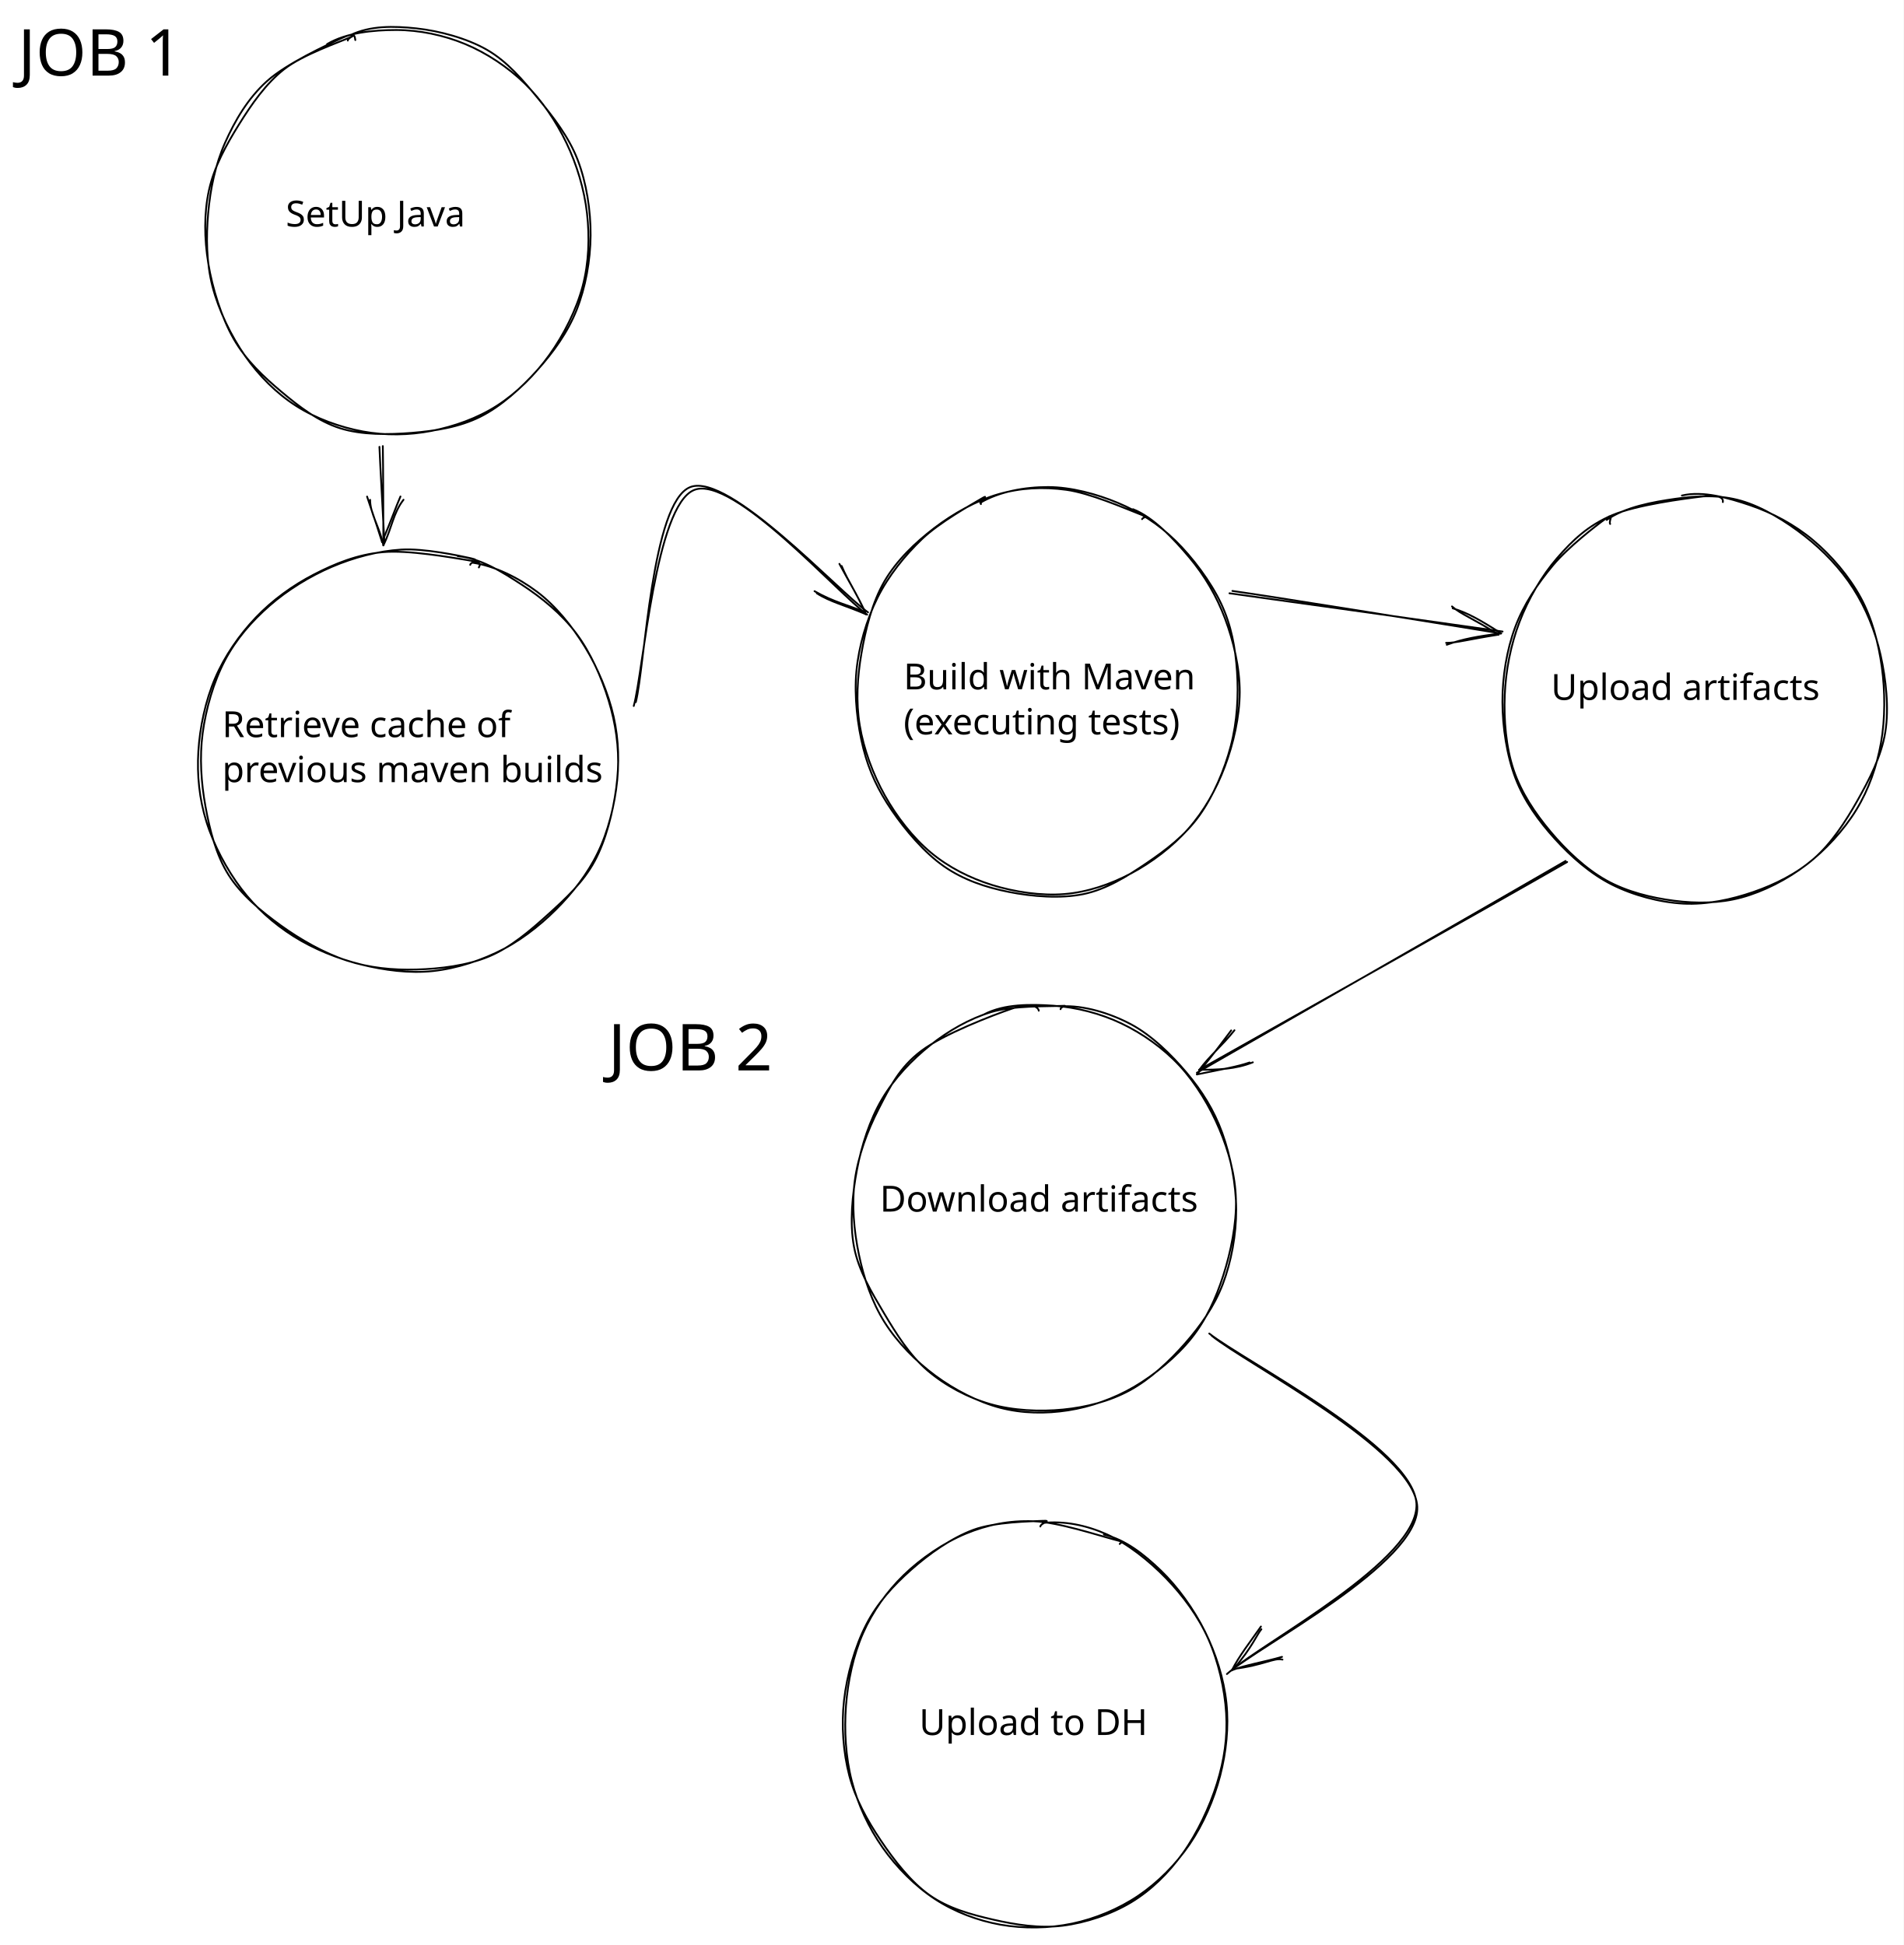
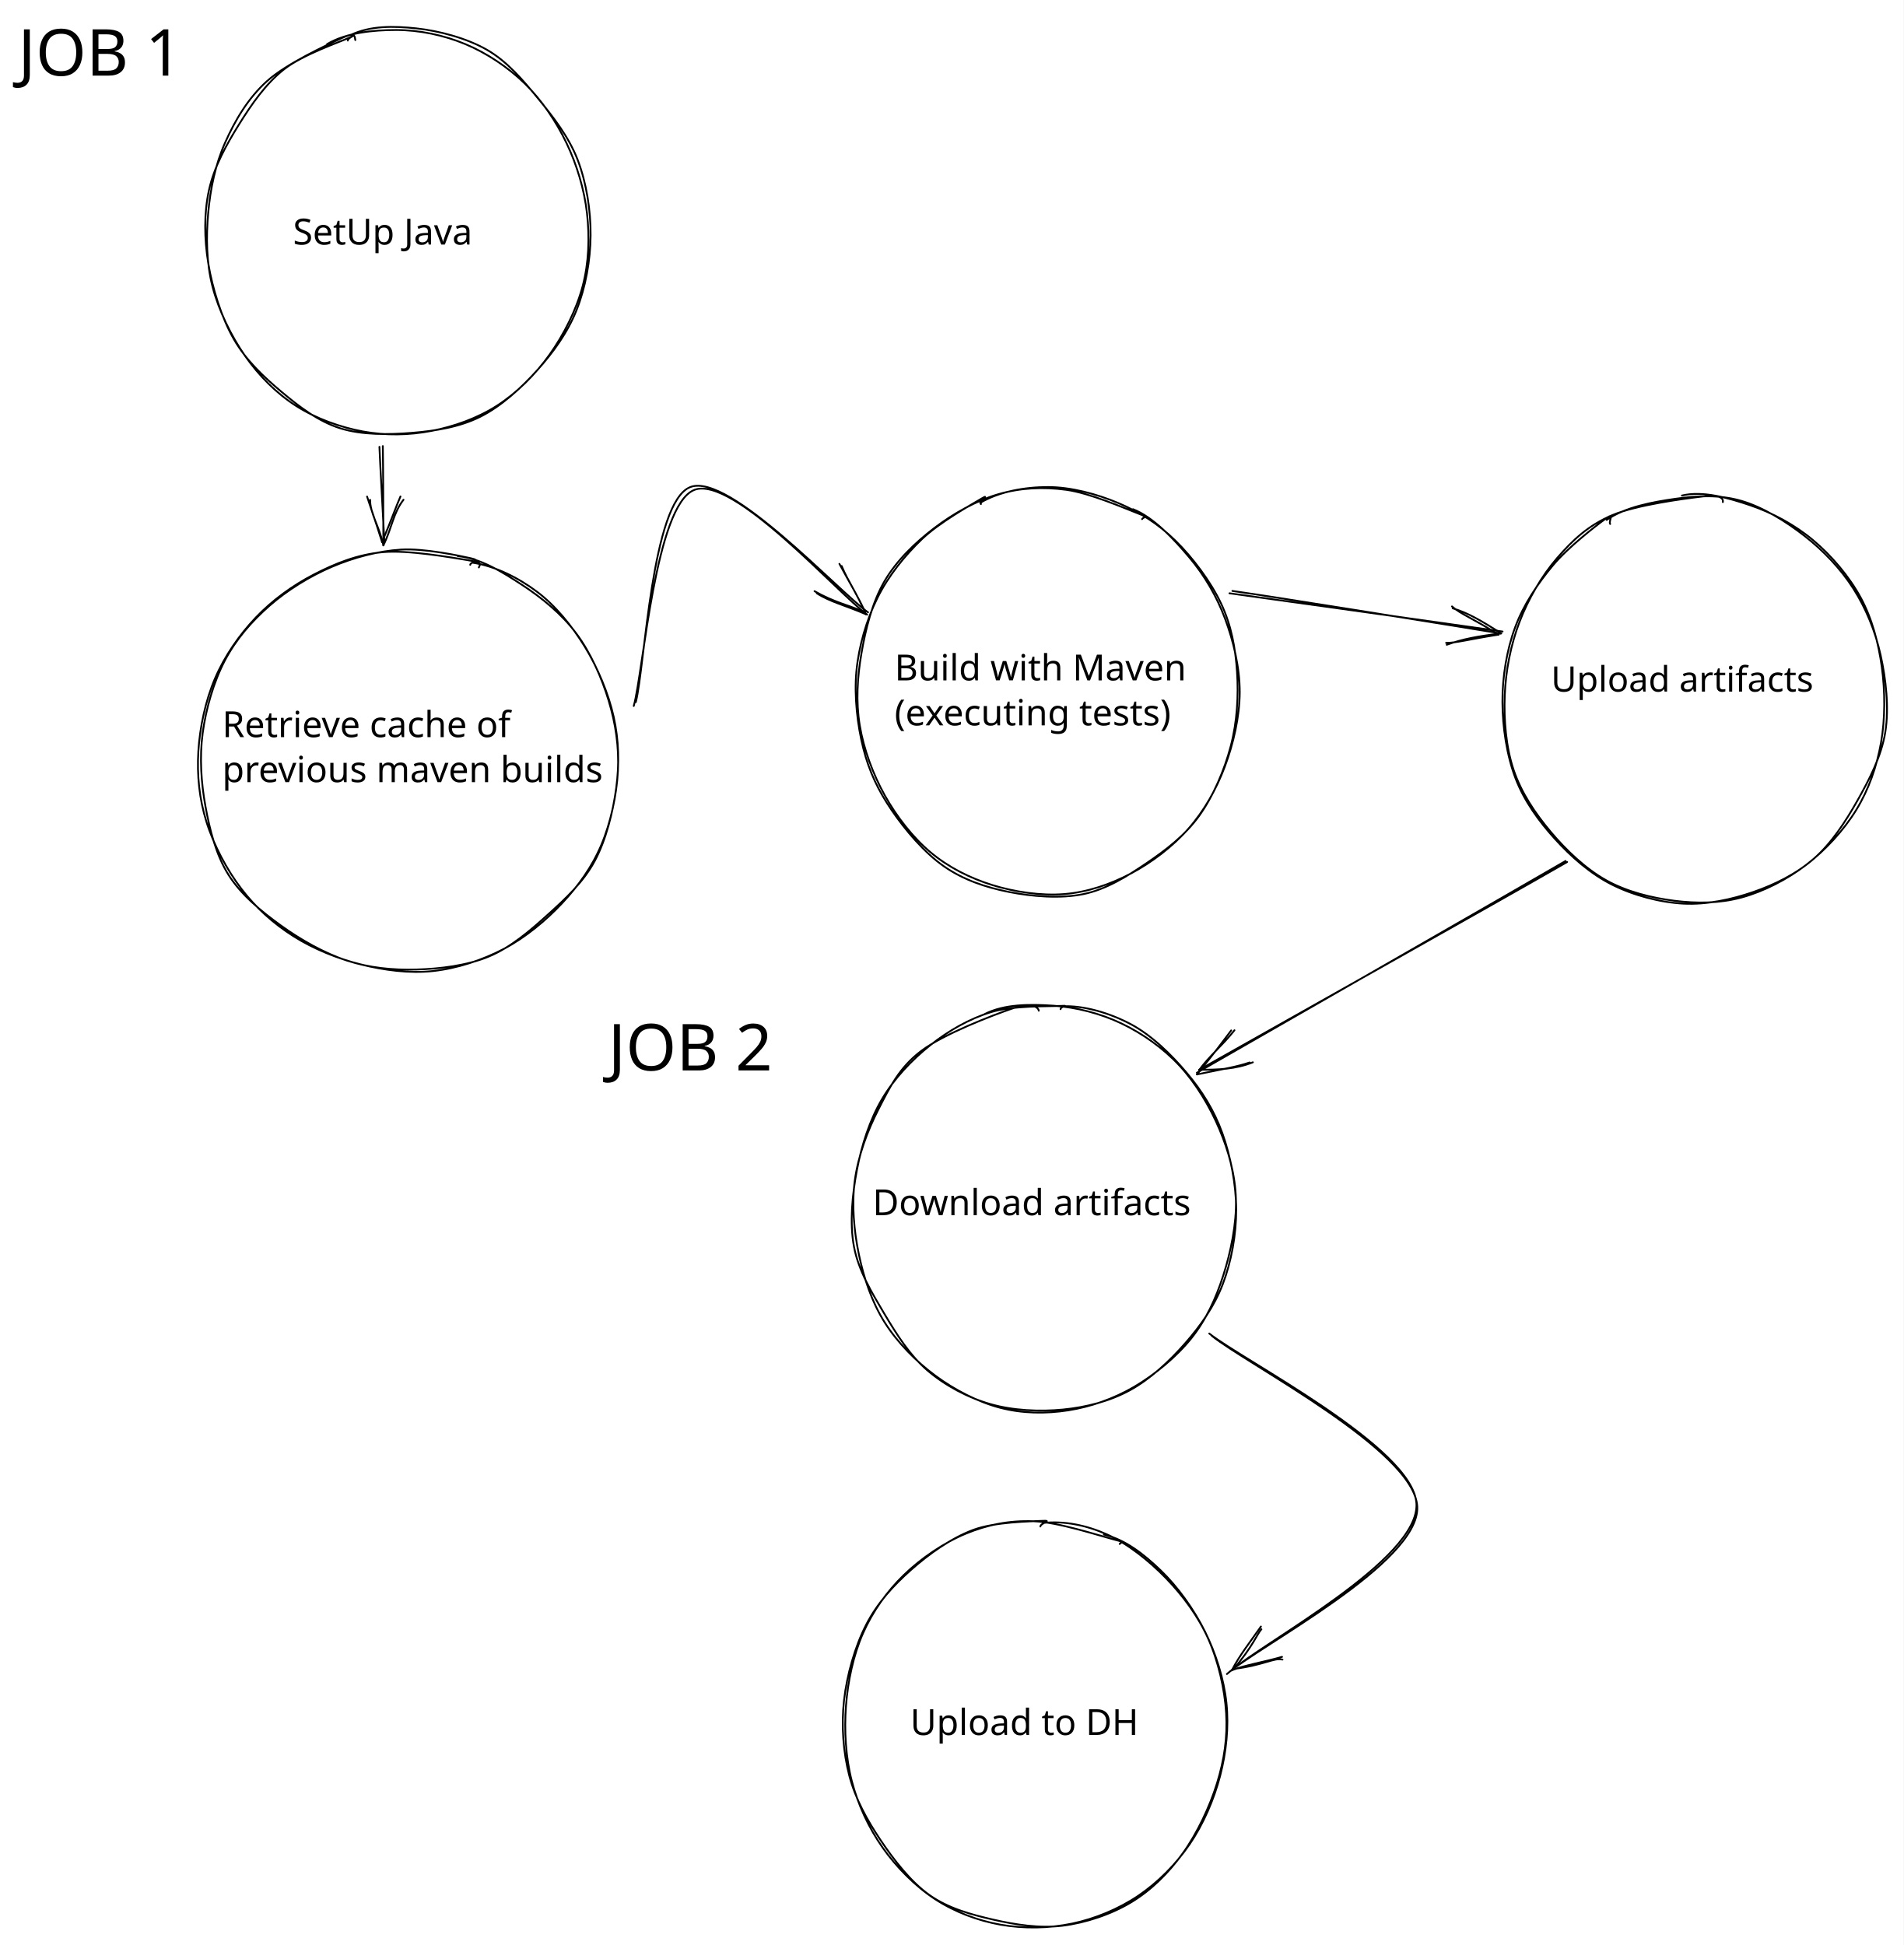
<svg xmlns="http://www.w3.org/2000/svg" version="1.1" viewBox="0 0 1057.186 1080.334" width="2114.371" height="2160.668">
  <defs>
    <style class="style-fonts">
      @font-face {
        font-family: "Virgil";
        src: url("https://excalidraw.com/Virgil.woff2");
      }
      @font-face {
        font-family: "Cascadia";
        src: url("https://excalidraw.com/Cascadia.woff2");
      }
    </style>
  </defs>
  <rect x="0" y="0" width="1057.186" height="1080.334" fill="#ffffff" />
  <g stroke-linecap="round" transform="translate(114.6211 16.1853) rotate(0 106.0332 112.8906)">
    <path d="M67.04 8.3 C77.76 1.96, 92.6 0.48, 105.38 0.48 C118.16 0.47, 131.8 3.31, 143.72 8.28 C155.64 13.25, 167.52 21.13, 176.89 30.28 C186.26 39.44, 194.21 51.21, 199.96 63.2 C205.71 75.2, 209.88 89.01, 211.38 102.27 C212.88 115.54, 212.43 129.7, 208.95 142.8 C205.48 155.9, 198.44 169.83, 190.53 180.87 C182.62 191.92, 172.42 202.03, 161.5 209.08 C150.58 216.13, 137.44 220.76, 125.01 223.16 C112.58 225.56, 99.47 225.79, 86.94 223.47 C74.4 221.16, 60.69 216.24, 49.79 209.25 C38.89 202.27, 29.26 192.61, 21.53 181.57 C13.8 170.53, 6.83 156.25, 3.4 143.02 C-0.02 129.79, -0.17 115.54, 1 102.21 C2.17 88.87, 4.96 75.24, 10.42 63 C15.88 50.77, 23 38.45, 33.76 28.79 C44.51 19.14, 66.79 8.85, 74.95 5.07 C83.11 1.28, 82.26 4.14, 82.72 6.06 M80.01 3.28 C91.11 -2, 104 -1.79, 116.65 -0.42 C129.29 0.95, 144.61 5.02, 155.88 11.51 C167.14 18, 175.84 28.34, 184.22 38.53 C192.61 48.71, 201.35 59.95, 206.21 72.63 C211.08 85.31, 213.49 100.71, 213.39 114.6 C213.29 128.49, 210.57 143.47, 205.63 155.95 C200.68 168.43, 192.62 179.59, 183.71 189.48 C174.79 199.37, 163.71 209.49, 152.12 215.29 C140.53 221.08, 127.13 223.17, 114.15 224.24 C101.16 225.3, 86.3 225.48, 74.22 221.67 C62.15 217.87, 51.56 209.71, 41.71 201.43 C31.86 193.16, 21.92 183.91, 15.14 172.03 C8.37 160.15, 3.34 143.93, 1.06 130.14 C-1.22 116.36, -1.37 102.16, 1.46 89.31 C4.3 76.45, 11.11 64.19, 18.06 53.02 C25.02 41.84, 32.94 30.33, 43.2 22.27 C53.46 14.21, 73.73 7.3, 79.62 4.65 C85.51 2, 78.32 4.75, 78.54 6.35" stroke="#000000" stroke-width="1" fill="none" />
  </g>
-   <g transform="translate(158.7109 107.822) rotate(0 60 12.5)">
+   <g transform="translate(162.7109 117.822) rotate(0 60 12.5)">
    <text x="0" y="18" font-family="Virgil, Segoe UI Emoji" font-size="20px" fill="#000000" text-anchor="start" style="white-space: pre;" direction="ltr">SetUp Java</text>
  </g>
  <g transform="translate(123.4004 391.4275) rotate(0 105 25)">
    <text x="0" y="18" font-family="Virgil, Segoe UI Emoji" font-size="20px" fill="#000000" text-anchor="start" style="white-space: pre;" direction="ltr">Retrieve cache of </text>
    <text x="0" y="43" font-family="Virgil, Segoe UI Emoji" font-size="20px" fill="#000000" text-anchor="start" style="white-space: pre;" direction="ltr">previous maven builds</text>
  </g>
  <g stroke-linecap="round" transform="translate(110.4746 305.4666) rotate(0 116.5977 117.0918)">
    <path d="M143.75 3.45 C156.23 4.5, 168.38 12.18, 179.35 19.33 C190.31 26.47, 201.49 35.58, 209.53 46.31 C217.56 57.04, 223.69 70.96, 227.55 83.7 C231.42 96.45, 233.38 109.42, 232.7 122.77 C232.03 136.11, 228.66 151.55, 223.5 163.78 C218.34 176.01, 210.77 186.53, 201.75 196.16 C192.74 205.78, 181.33 215.26, 169.4 221.55 C157.46 227.83, 143.38 232.43, 130.15 233.88 C116.91 235.32, 102.91 233.45, 89.97 230.23 C77.04 227.01, 63.6 221.57, 52.53 214.56 C41.46 207.55, 31.59 198.75, 23.53 188.16 C15.48 177.57, 8.15 163.73, 4.18 151.01 C0.2 138.3, -1.12 125.16, -0.32 111.87 C0.47 98.58, 3.64 83.67, 8.97 71.28 C14.29 58.89, 22.45 47.14, 31.6 37.53 C40.75 27.92, 52.13 19.67, 63.87 13.62 C75.61 7.57, 87.84 2.56, 102.05 1.23 C116.26 -0.1, 140.24 4.22, 149.14 5.64 C158.05 7.05, 155.98 8.07, 155.47 9.71 M152.03 7.08 C164.32 8.92, 177.27 15.33, 187.66 23.12 C198.05 30.92, 207.24 42.25, 214.36 53.84 C221.47 65.43, 227.44 79.63, 230.34 92.65 C233.25 105.68, 233.54 118.64, 231.78 132 C230.02 145.36, 226.12 161.06, 219.79 172.82 C213.46 184.58, 203.57 193.74, 193.78 202.57 C184 211.4, 173.23 220.73, 161.06 225.81 C148.89 230.88, 133.91 232.67, 120.75 233.04 C107.59 233.42, 94.7 232.15, 82.12 228.05 C69.55 223.95, 56.24 216.36, 45.3 208.44 C34.36 200.51, 23.41 191.51, 16.46 180.5 C9.52 169.5, 6.03 155.54, 3.63 142.42 C1.24 129.3, 0.29 115.28, 2.08 101.78 C3.88 88.28, 8.2 73.24, 14.4 61.43 C20.59 49.63, 29.33 39.61, 39.25 30.93 C49.16 22.25, 61.71 14.53, 73.89 9.34 C86.06 4.16, 99.44 0.59, 112.28 -0.2 C125.12 -0.99, 144.53 3.18, 150.93 4.59 C157.33 6, 150.88 6.37, 150.68 8.26" stroke="#000000" stroke-width="1" fill="none" />
  </g>
  <g stroke-linecap="round" transform="translate(475.7051 271.1541) rotate(0 106.0332 112.8906)">
    <path d="M153.52 11.67 C164.87 16.07, 176.28 28.31, 184.8 38.45 C193.32 48.59, 199.99 60.04, 204.66 72.51 C209.33 84.97, 212.83 99.55, 212.81 113.25 C212.78 126.94, 209.27 142.03, 204.52 154.68 C199.77 167.33, 193.01 179.26, 184.3 189.15 C175.6 199.05, 163.78 208.01, 152.3 214.06 C140.82 220.11, 128.25 224.38, 115.42 225.44 C102.59 226.5, 87.68 224.26, 75.31 220.41 C62.94 216.55, 51.13 210.61, 41.19 202.32 C31.26 194.03, 22.27 182.44, 15.7 170.66 C9.13 158.89, 3.94 144.83, 1.77 131.68 C-0.39 118.54, 0.43 105.1, 2.71 91.79 C4.99 78.47, 8.71 63.4, 15.44 51.8 C22.17 40.21, 32.54 30.28, 43.09 22.2 C53.65 14.13, 66.52 6.89, 78.75 3.35 C90.99 -0.2, 103.62 -0.85, 116.51 0.92 C129.39 2.68, 149.03 11.21, 156.04 13.92 C163.05 16.64, 159.38 15.6, 158.58 17.2 M68.66 8.16 C79.26 1.83, 93.58 -0.64, 106.35 -0.63 C119.11 -0.62, 133.48 3.25, 145.25 8.2 C157.03 13.14, 167.46 19.73, 177 29.05 C186.54 38.36, 196.75 51.94, 202.46 64.09 C208.18 76.24, 210.4 88.77, 211.3 101.94 C212.2 115.11, 211.36 129.77, 207.86 143.11 C204.36 156.45, 198.11 171.09, 190.3 181.97 C182.49 192.84, 171.68 201.09, 160.98 208.33 C150.27 215.58, 138.82 222.8, 126.09 225.45 C113.35 228.11, 97.52 226.84, 84.59 224.27 C71.66 221.69, 59.32 217.56, 48.49 210.01 C37.66 202.47, 27.04 189.89, 19.59 179 C12.13 168.1, 7.04 157.51, 3.77 144.62 C0.49 131.74, -1.38 115.63, -0.08 101.68 C1.23 87.73, 5.52 73.18, 11.61 60.93 C17.69 48.69, 26.82 37.38, 36.41 28.21 C46 19.04, 63.69 9.16, 69.13 5.94 C74.58 2.71, 68.48 7.1, 69.06 8.85" stroke="#000000" stroke-width="1" fill="none" />
  </g>
-   <g transform="translate(501.834 364.9001) rotate(0 86 25)">
+   <g transform="translate(496.834 359.9001) rotate(0 86 25)">
    <text x="0" y="18" font-family="Virgil, Segoe UI Emoji" font-size="20px" fill="#000000" text-anchor="start" style="white-space: pre;" direction="ltr">Build with Maven</text>
    <text x="0" y="43" font-family="Virgil, Segoe UI Emoji" font-size="20px" fill="#000000" text-anchor="start" style="white-space: pre;" direction="ltr">(executing tests)</text>
  </g>
  <g stroke-linecap="round" transform="translate(835.1191 275.4041) rotate(0 106.0332 112.8906)">
    <path d="M98.95 -0.16 C110.72 -2.93, 124.84 1.16, 136.98 5.28 C149.12 9.4, 161.57 16.04, 171.78 24.59 C182 33.13, 191.9 44.8, 198.27 56.55 C204.63 68.29, 208.1 81.62, 209.98 95.05 C211.85 108.49, 211.89 123.95, 209.53 137.17 C207.17 150.4, 202.74 163.1, 195.82 174.41 C188.9 185.71, 178.61 196.87, 167.99 204.98 C157.38 213.1, 144.34 219.76, 132.12 223.08 C119.9 226.4, 107.22 226.49, 94.69 224.9 C82.15 223.31, 68.36 219.93, 56.91 213.53 C45.47 207.14, 34.59 196.75, 26.02 186.53 C17.45 176.32, 9.75 164.86, 5.51 152.23 C1.27 139.61, 0.04 124.49, 0.58 110.8 C1.12 97.11, 3.9 82.81, 8.76 70.1 C13.61 57.38, 21.1 44.41, 29.7 34.51 C38.3 24.62, 46.89 16.41, 60.36 10.71 C73.84 5.02, 100.31 1.56, 110.53 0.35 C120.76 -0.86, 122.02 1.66, 121.71 3.47 M57.17 13.38 C67.58 6.17, 82.87 3.42, 95.32 1.65 C107.77 -0.12, 119.9 -0.69, 131.86 2.76 C143.82 6.2, 156.72 14.18, 167.1 22.3 C177.49 30.42, 187.12 40.46, 194.15 51.49 C201.19 62.51, 206.36 75.16, 209.32 88.45 C212.28 101.74, 214.09 117.74, 211.93 131.23 C209.76 144.73, 202.94 157.74, 196.35 169.43 C189.75 181.13, 181.97 192.99, 172.36 201.43 C162.75 209.86, 150.78 215.85, 138.68 220.03 C126.58 224.21, 112.87 227.19, 99.77 226.51 C86.66 225.82, 71.93 221.89, 60.05 215.91 C48.16 209.92, 37.37 200.4, 28.45 190.57 C19.54 180.74, 11.42 169.61, 6.56 156.92 C1.7 144.23, -0.67 128.42, -0.71 114.43 C-0.74 100.45, 1.67 85.64, 6.35 73.01 C11.02 60.37, 18.95 48.7, 27.34 38.63 C35.73 28.57, 51.41 16.46, 56.71 12.63 C62 8.79, 58.08 13.85, 59.12 15.63" stroke="#000000" stroke-width="1" fill="none" />
  </g>
-   <g transform="translate(861.3906 370.74) rotate(0 84.5 25)">
-     <text x="0" y="18" font-family="Virgil, Segoe UI Emoji" font-size="20px" fill="#000000" text-anchor="start" style="white-space: pre;" direction="ltr">Upload artifacts</text>
-     <text x="0" y="43" font-family="Virgil, Segoe UI Emoji" font-size="20px" fill="#000000" text-anchor="start" style="white-space: pre;" direction="ltr" />
+   <g transform="translate(861.3906 366.74) rotate(0 82.5 24.40828)">
+     <text x="0" y="17.408" font-family="Virgil, Segoe UI Emoji" font-size="19.527px" fill="#000000" text-anchor="start" style="white-space: pre;" direction="ltr">Upload artifacts</text>
+     <text x="0" y="41.817" font-family="Virgil, Segoe UI Emoji" font-size="19.527px" fill="#000000" text-anchor="start" style="white-space: pre;" direction="ltr" />
  </g>
  <g stroke-linecap="round">
    <g transform="translate(211.3359 247.0056) rotate(0 0.7507538 27.76499)">
      <path d="M-0.61 1.19 C-0.28 10.06, 1.69 44.58, 2.11 53.56 M1.27 0.77 C1.5 9.75, 1.54 46.03, 1.58 54.76" stroke="#000000" stroke-width="1" fill="none" />
    </g>
    <g transform="translate(211.3359 247.0056) rotate(0 0.7507538 27.76499)">
      <path d="M-5.78 30.62 C-5.84 38.29, -0.45 45.78, 1.58 55.92 M-7.47 28.81 C-5.55 34.81, -3.16 41.22, 0.85 54.08" stroke="#000000" stroke-width="1" fill="none" />
    </g>
    <g transform="translate(211.3359 247.0056) rotate(0 0.7507538 27.76499)">
      <path d="M12.76 30.57 C6.93 38.16, 6.55 45.67, 1.58 55.92 M11.07 28.76 C8.47 34.67, 6.33 41.1, 0.85 54.08" stroke="#000000" stroke-width="1" fill="none" />
    </g>
  </g>
  <g stroke-linecap="round">
    <g transform="translate(352.524 390.8838) rotate(0 64.49815 -59.90701)">
      <path d="M0.59 -0.89 C5.68 -20.8, 9.37 -112.03, 30.86 -120.35 C52.36 -128.66, 113.29 -62.27, 129.55 -50.77 M-0.56 1.25 C4.87 -18.36, 11.46 -110.3, 33.07 -118.76 C54.67 -127.21, 113.19 -60.86, 129.07 -49.49" stroke="#000000" stroke-width="1" fill="none" />
    </g>
    <g transform="translate(352.524 390.8838) rotate(0 64.49815 -59.90701)">
      <path d="M99.84 -62.52 C110.49 -56.41, 119.27 -54.55, 128 -50.83 M101.08 -61.36 C108.45 -56.58, 117.03 -54.61, 128.28 -49.75" stroke="#000000" stroke-width="1" fill="none" />
    </g>
    <g transform="translate(352.524 390.8838) rotate(0 64.49815 -59.90701)">
      <path d="M113.66 -77.69 C119.67 -66.55, 123.93 -59.73, 128 -50.83 M114.91 -76.52 C118.52 -67.73, 123.33 -61.62, 128.28 -49.75" stroke="#000000" stroke-width="1" fill="none" />
    </g>
  </g>
  <g stroke-linecap="round">
    <g transform="translate(683.8594 330.0369) rotate(0 74.78525 9.987041)">
      <path d="M-1.06 -0.5 C24.21 2.93, 125.25 17.09, 150.63 20.74 M0.58 -1.81 C25.76 1.73, 124.55 17.72, 149.57 21.79" stroke="#000000" stroke-width="1" fill="none" />
    </g>
    <g transform="translate(683.8594 330.0369) rotate(0 74.78525 9.987041)">
      <path d="M119.26 27.05 C124.93 27.1, 132.43 24.95, 148.39 22.47 M119.63 28.09 C128.54 24.89, 136.72 23.39, 149.83 21.77" stroke="#000000" stroke-width="1" fill="none" />
    </g>
    <g transform="translate(683.8594 330.0369) rotate(0 74.78525 9.987041)">
      <path d="M122.54 6.79 C127.52 11.22, 134.31 13.47, 148.39 22.47 M122.91 7.84 C130.9 10.2, 138.19 14.26, 149.83 21.77" stroke="#000000" stroke-width="1" fill="none" />
    </g>
  </g>
  <g stroke-linecap="round" transform="translate(473.834 558.4199) rotate(0 106.0332 112.8906)">
    <path d="M72.91 4.9 C84.02 -0.83, 98.55 -0.67, 111.23 0.19 C123.91 1.05, 137.32 4.49, 149 10.06 C160.68 15.62, 172.25 23.79, 181.31 33.57 C190.36 43.34, 198.14 56.34, 203.35 68.7 C208.56 81.07, 212.2 94.22, 212.57 107.75 C212.95 121.28, 209.7 137.02, 205.58 149.88 C201.45 162.74, 196.08 174.55, 187.82 184.89 C179.56 195.22, 167.43 205.21, 156.04 211.89 C144.64 218.56, 131.83 223, 119.43 224.94 C107.03 226.88, 93.94 226.73, 81.64 223.52 C69.34 220.31, 56.33 213.6, 45.63 205.68 C34.93 197.77, 24.52 187.26, 17.45 176.04 C10.37 164.83, 5.93 151.54, 3.18 138.39 C0.42 125.25, -0.89 110.61, 0.92 97.15 C2.74 83.69, 7.94 69.61, 14.09 57.63 C20.25 45.65, 25.49 34.57, 37.86 25.26 C50.22 15.95, 77.39 5.5, 88.26 1.79 C99.13 -1.93, 102.86 1.09, 103.07 2.96 M115.67 0.54 C127.93 -0.16, 142.56 4.29, 154.15 10.43 C165.73 16.58, 176.71 27.35, 185.17 37.4 C193.64 47.45, 200.34 58.07, 204.93 70.73 C209.52 83.4, 212.66 99.36, 212.72 113.37 C212.77 127.39, 209.99 142.44, 205.27 154.83 C200.54 167.22, 192.97 177.89, 184.36 187.72 C175.75 197.55, 164.9 207.69, 153.61 213.82 C142.31 219.94, 129.49 223.21, 116.57 224.49 C103.66 225.76, 88.69 225.07, 76.13 221.45 C63.57 217.83, 51.06 211.16, 41.24 202.77 C31.42 194.38, 24 182.55, 17.2 171.11 C10.4 159.67, 2.98 147.44, 0.46 134.15 C-2.06 120.87, -0.5 105.05, 2.09 91.38 C4.67 77.7, 9.19 63.66, 15.98 52.12 C22.76 40.59, 32.67 30.22, 42.79 22.15 C52.91 14.08, 64.69 7.36, 76.67 3.72 C88.65 0.08, 108.26 0.6, 114.67 0.33 C121.09 0.07, 115.22 0.29, 115.17 2.13" stroke="#000000" stroke-width="1" fill="none" />
  </g>
-   <g transform="translate(488.6484 654.9785) rotate(0 97 12.5)">
+   <g transform="translate(484.6484 656.9785) rotate(0 97 12.5)">
    <text x="0" y="18" font-family="Virgil, Segoe UI Emoji" font-size="20px" fill="#000000" text-anchor="start" style="white-space: pre;" direction="ltr">Download artifacts</text>
  </g>
  <g stroke-linecap="round" transform="translate(468.7129 844.5527) rotate(0 106.0332 112.8906)">
    <path d="M144.37 7.8 C156.23 10.54, 166.59 18.77, 175.94 27.74 C185.29 36.72, 194.4 49.37, 200.48 61.63 C206.56 73.89, 211.01 87.94, 212.42 101.31 C213.82 114.68, 212.31 128.78, 208.91 141.86 C205.5 154.94, 199.56 168.71, 191.99 179.8 C184.42 190.89, 174.37 201.05, 163.5 208.4 C152.63 215.74, 139.51 221.2, 126.75 223.88 C114 226.57, 99.66 226.76, 86.96 224.5 C74.26 222.23, 61.48 217.43, 50.56 210.29 C39.64 203.15, 29.16 192.6, 21.45 181.66 C13.75 170.72, 7.73 157.77, 4.34 144.64 C0.96 131.52, 0.09 116.58, 1.13 102.91 C2.17 89.24, 5.24 74.73, 10.59 62.62 C15.95 50.51, 23.77 39.47, 33.27 30.25 C42.77 21.03, 55.59 12.3, 67.6 7.33 C79.62 2.36, 91.75 -0.1, 105.37 0.41 C118.99 0.92, 141.36 8.28, 149.32 10.38 C157.28 12.49, 154.06 11.62, 153.14 13.03 M110.35 1.38 C122.32 0.05, 134.66 2.62, 146.07 7.72 C157.48 12.82, 169.42 22.32, 178.79 31.98 C188.17 41.65, 196.74 53.22, 202.32 65.72 C207.9 78.23, 211.44 93.63, 212.25 106.99 C213.07 120.36, 211.2 132.93, 207.19 145.9 C203.18 158.88, 196.13 173.8, 188.18 184.83 C180.23 195.86, 170.6 205.37, 159.48 212.08 C148.36 218.78, 134.22 223.46, 121.46 225.06 C108.69 226.66, 95.2 224.51, 82.88 221.68 C70.57 218.85, 57.97 215.44, 47.55 208.08 C37.13 200.73, 27.8 188.62, 20.36 177.56 C12.93 166.5, 6.35 154.67, 2.96 141.72 C-0.43 128.78, -1.52 113.86, 0.03 99.9 C1.59 85.94, 6.09 70.03, 12.3 57.94 C18.5 45.86, 27.36 36.18, 37.27 27.39 C47.18 18.6, 59.61 9.75, 71.76 5.22 C83.9 0.69, 103.91 0.51, 110.13 0.2 C116.35 -0.11, 109.28 1.31, 109.07 3.33" stroke="#000000" stroke-width="1" fill="none" />
  </g>
-   <g transform="translate(510.5195 945.6855) rotate(0 68 12.5)">
+   <g transform="translate(505.5195 945.6855) rotate(0 68 12.5)">
    <text x="0" y="18" font-family="Virgil, Segoe UI Emoji" font-size="20px" fill="#000000" text-anchor="start" style="white-space: pre;" direction="ltr">Upload to DH</text>
  </g>
  <g stroke-linecap="round">
    <g transform="translate(869.2266 477.877) rotate(0 -101.6918 59.15599)">
      <path d="M1.13 0.91 C-32.73 20.42, -169.49 97.28, -203.35 116.39 M0.26 0.34 C-33.77 20.13, -170.74 98.6, -204.51 117.97" stroke="#000000" stroke-width="1" fill="none" />
    </g>
    <g transform="translate(869.2266 477.877) rotate(0 -101.6918 59.15599)">
      <path d="M-183.64 94.37 C-190.61 103.15, -197.4 108.46, -203.12 116.31 M-185.45 94.46 C-190.37 101, -194.07 106.06, -204.45 118.9" stroke="#000000" stroke-width="1" fill="none" />
    </g>
    <g transform="translate(869.2266 477.877) rotate(0 -101.6918 59.15599)">
      <path d="M-173.43 112.18 C-183.17 116.05, -192.83 116.34, -203.12 116.31 M-175.24 112.27 C-182.41 114.71, -188.49 115.6, -204.45 118.9" stroke="#000000" stroke-width="1" fill="none" />
    </g>
  </g>
  <g stroke-linecap="round">
    <g transform="translate(672.7812 742.2988) rotate(0 56.58153 92.96123)">
      <path d="M0.18 -0.37 C19.41 15.29, 112.93 63.3, 114.33 94.62 C115.74 125.93, 25.97 172.07, 8.61 187.53 M-1.19 -1.61 C18.06 13.63, 111.82 61.51, 113.87 92.72 C115.92 123.93, 28.26 170.22, 11.09 185.64" stroke="#000000" stroke-width="1" fill="none" />
    </g>
    <g transform="translate(672.7812 742.2988) rotate(0 56.58153 92.96123)">
      <path d="M27.76 162.66 C25.54 165.05, 22.58 172.92, 12.31 184.7 M27.51 161.14 C21.3 170.02, 15.42 177.47, 11.39 185.4" stroke="#000000" stroke-width="1" fill="none" />
    </g>
    <g transform="translate(672.7812 742.2988) rotate(0 56.58153 92.96123)">
      <path d="M39.48 179.5 C34.67 178.32, 29.21 182.61, 12.31 184.7 M39.23 177.99 C29.05 180.91, 19.07 182.47, 11.39 185.4" stroke="#000000" stroke-width="1" fill="none" />
    </g>
  </g>
  <g transform="translate(337.7148 562.5718) rotate(0 60.5 23)">
    <text x="0" y="32" font-family="Virgil, Segoe UI Emoji" font-size="36px" fill="#000000" text-anchor="start" style="white-space: pre;" direction="ltr">JOB 2</text>
  </g>
  <g transform="translate(10 10) rotate(0 52.5 23)">
    <text x="0" y="32" font-family="Virgil, Segoe UI Emoji" font-size="36px" fill="#000000" text-anchor="start" style="white-space: pre;" direction="ltr">JOB 1</text>
  </g>
</svg>
